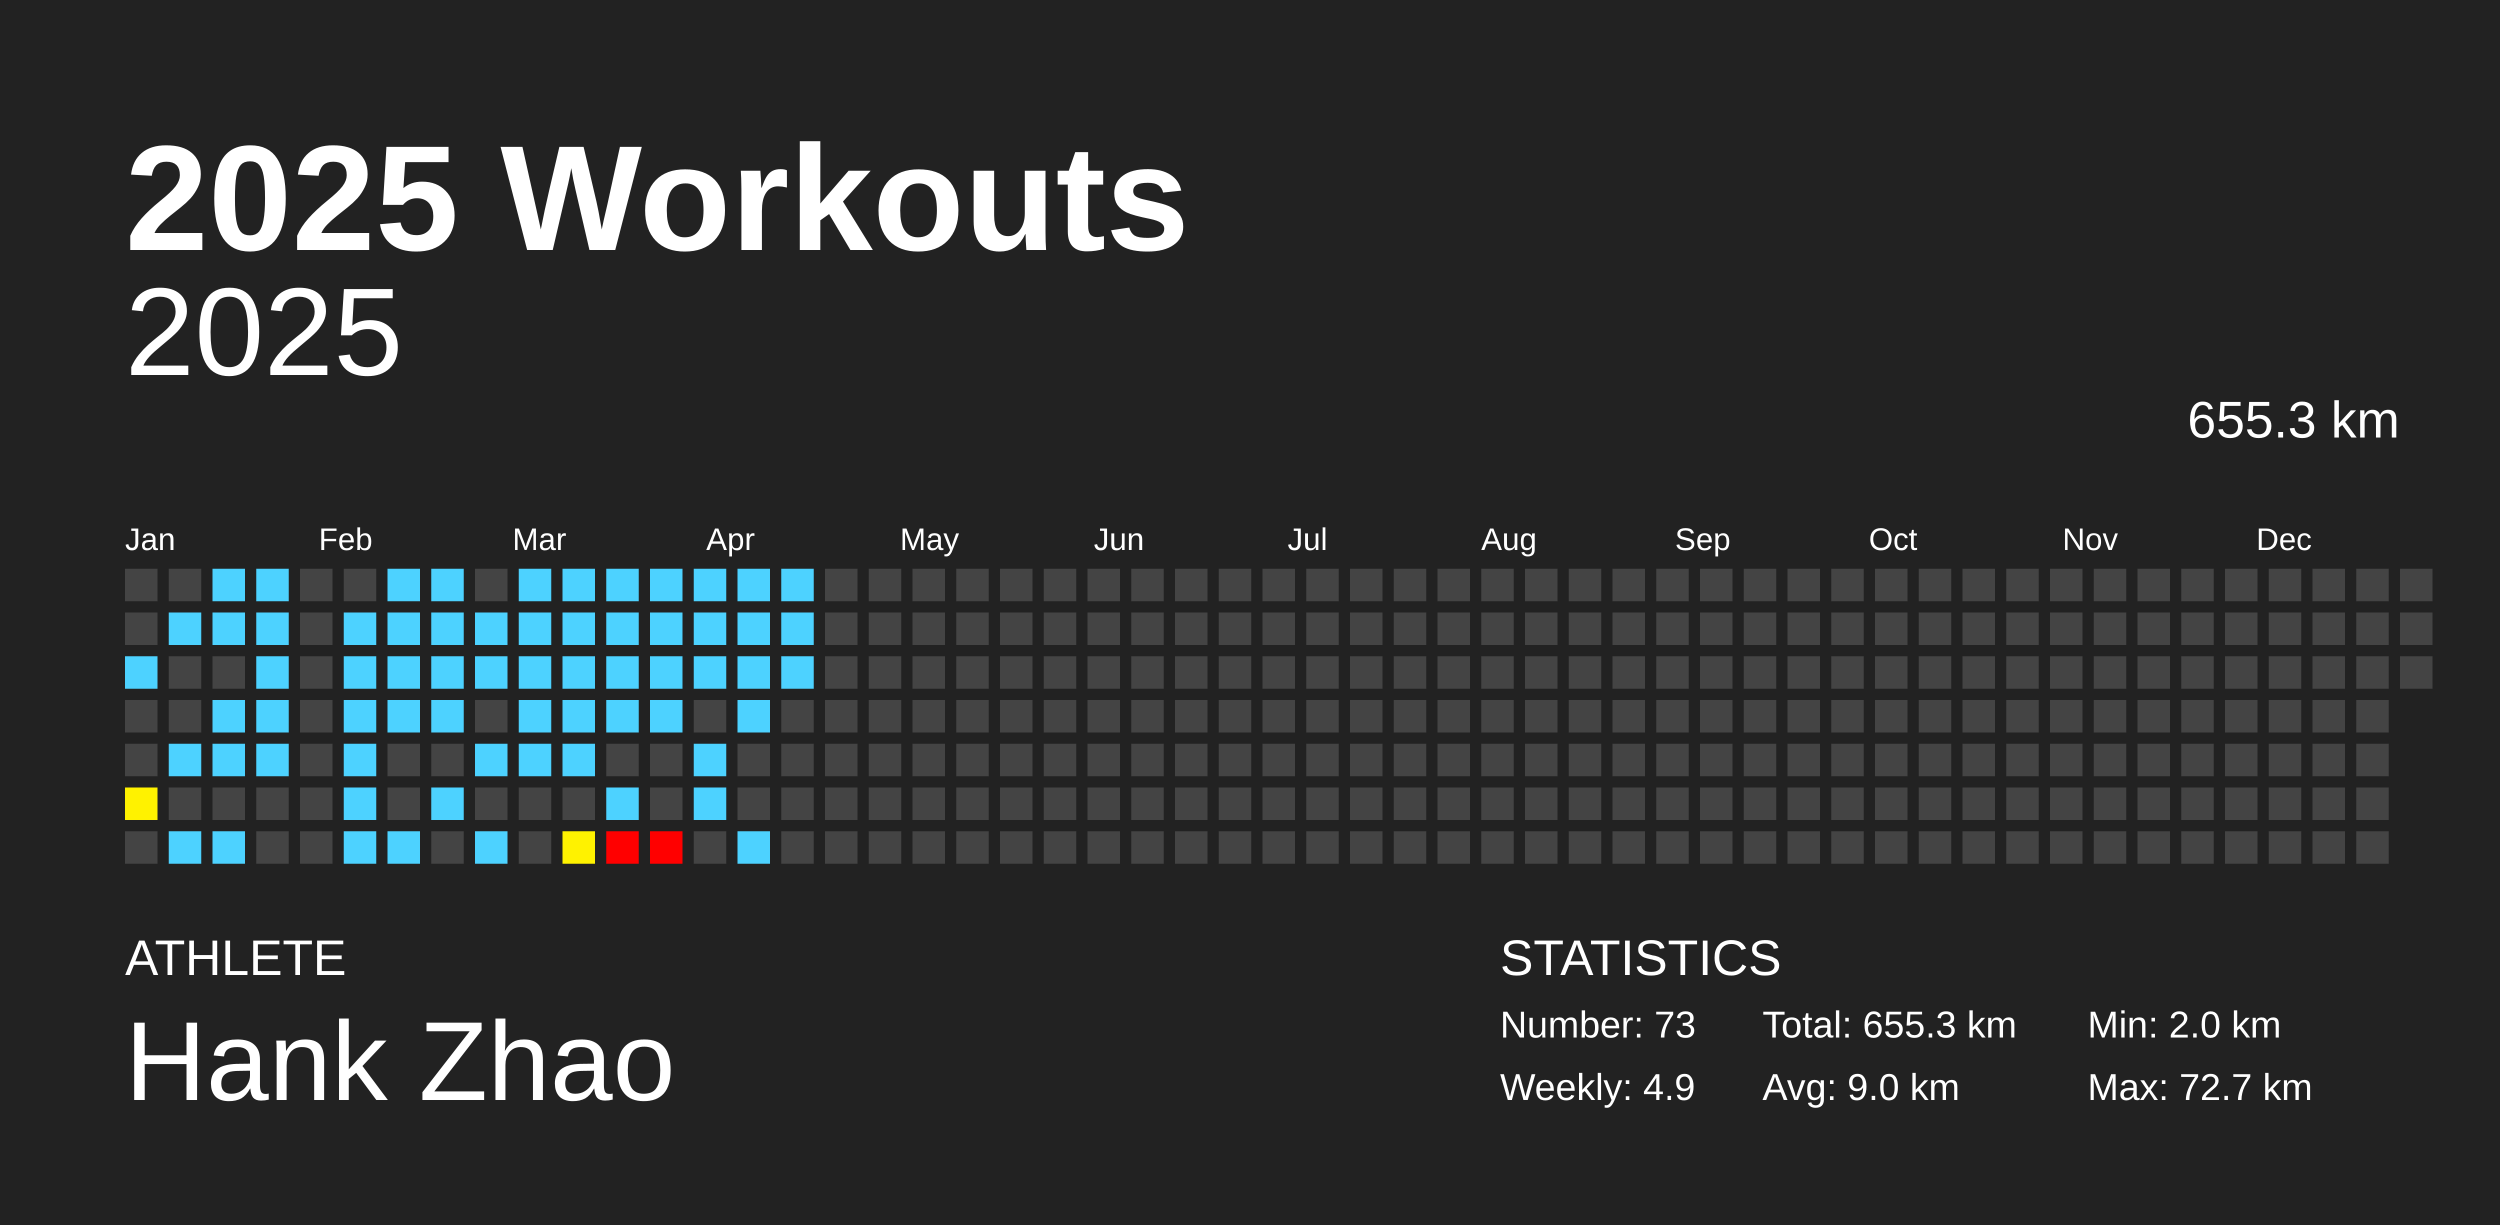
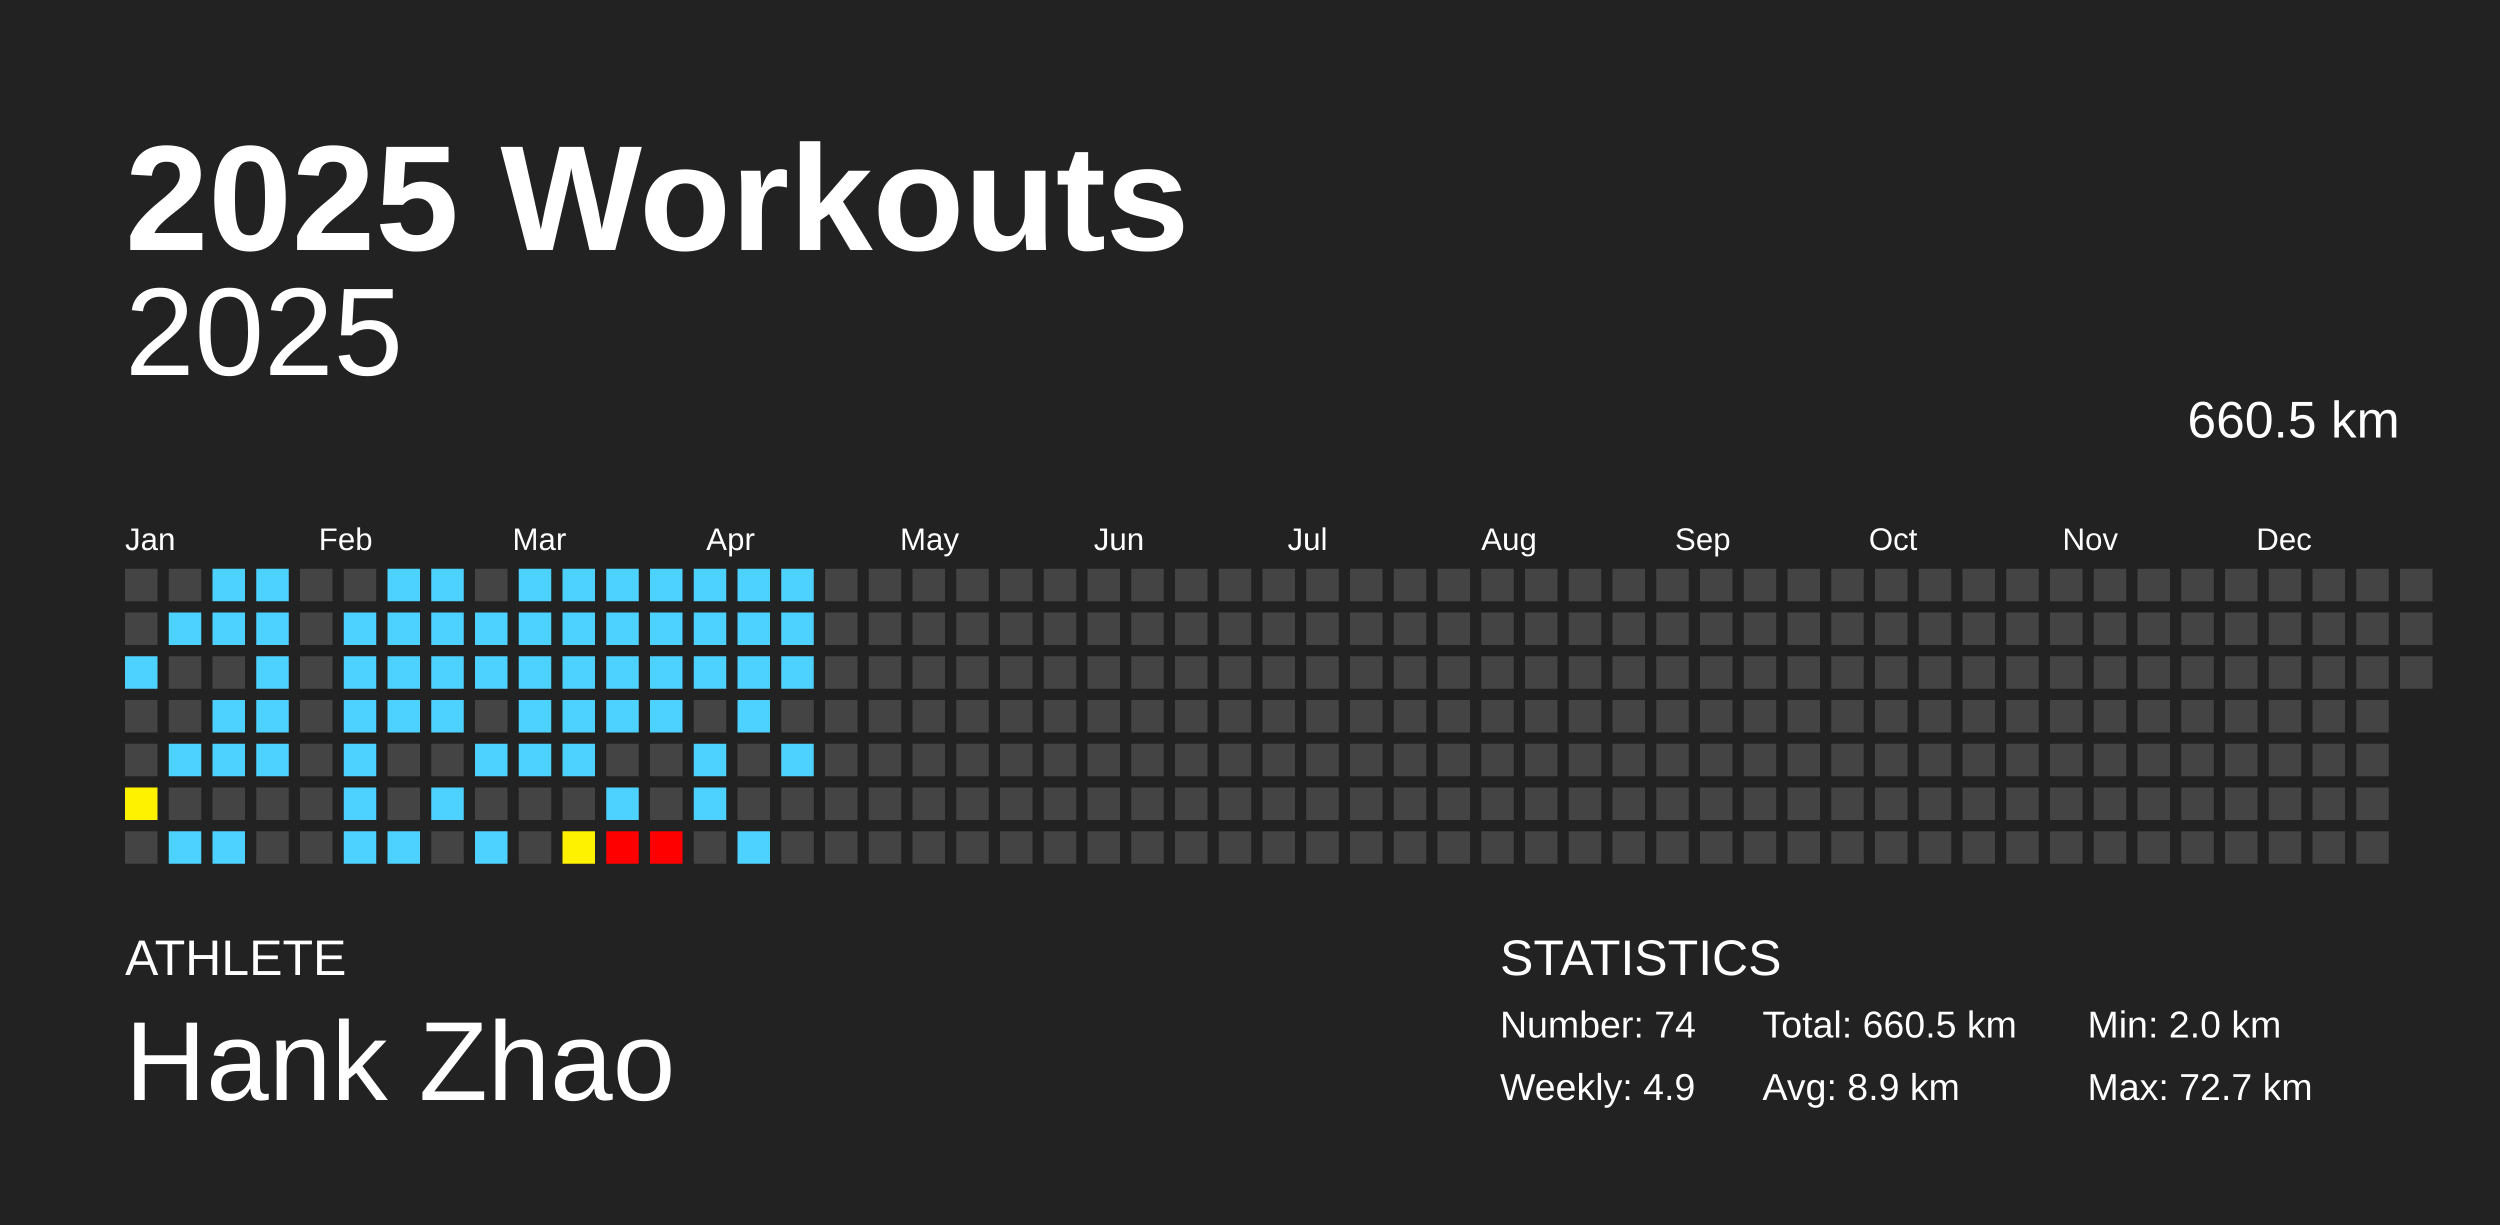
<svg xmlns="http://www.w3.org/2000/svg" baseProfile="full" height="98mm" version="1.1" viewBox="0,0,200,98" width="200mm">
  <defs />
  <rect fill="#222222" height="98" width="200" x="0" y="0" />
  <text fill="#FFFFFF" style="font-size:12px; font-family:Arial; font-weight:bold;" x="10" y="20">2025 Workouts</text>
  <text fill="#FFFFFF" style="font-size:4px; font-family:Arial" x="10" y="78">ATHLETE</text>
  <text fill="#FFFFFF" style="font-size:9px; font-family:Arial" x="10" y="88">Hank Zhao</text>
  <text fill="#FFFFFF" style="font-size:4px; font-family:Arial" x="120" y="78">STATISTICS</text>
-   <text fill="#FFFFFF" style="font-size:3px; font-family:Arial" x="120" y="83">Number: 73</text>
+   <text fill="#FFFFFF" style="font-size:3px; font-family:Arial" x="120" y="83">Number: 74</text>
  <text fill="#FFFFFF" style="font-size:3px; font-family:Arial" x="120" y="88">Weekly: 4.9</text>
-   <text fill="#FFFFFF" style="font-size:3px; font-family:Arial" x="141" y="83">Total: 655.3 km</text>
-   <text fill="#FFFFFF" style="font-size:3px; font-family:Arial" x="141" y="88">Avg: 9.0 km</text>
+   <text fill="#FFFFFF" style="font-size:3px; font-family:Arial" x="141" y="83">Total: 660.5 km</text>
+   <text fill="#FFFFFF" style="font-size:3px; font-family:Arial" x="141" y="88">Avg: 8.9 km</text>
  <text fill="#FFFFFF" style="font-size:3px; font-family:Arial" x="167" y="83">Min: 2.0 km</text>
  <text fill="#FFFFFF" style="font-size:3px; font-family:Arial" x="167" y="88">Max: 72.7 km</text>
  <text alignment-baseline="hanging" fill="#FFFFFF" style="font-size:10.0px; font-family:Arial;" x="10" y="30">2025</text>
-   <text alignment-baseline="hanging" fill="#FFFFFF" style="font-size:4.125px; font-family:Arial;" x="175" y="35">655.3 km</text>
+   <text alignment-baseline="hanging" fill="#FFFFFF" style="font-size:4.125px; font-family:Arial;" x="175" y="35">660.5 km</text>
  <text fill="#FFFFFF" style="font-size:2.5px; font-family:Arial" x="10.0" y="44">Jan</text>
  <text fill="#FFFFFF" style="font-size:2.5px; font-family:Arial" x="25.5" y="44">Feb</text>
  <text fill="#FFFFFF" style="font-size:2.5px; font-family:Arial" x="41.0" y="44">Mar</text>
  <text fill="#FFFFFF" style="font-size:2.5px; font-family:Arial" x="56.5" y="44">Apr</text>
  <text fill="#FFFFFF" style="font-size:2.5px; font-family:Arial" x="72.0" y="44">May</text>
  <text fill="#FFFFFF" style="font-size:2.5px; font-family:Arial" x="87.5" y="44">Jun</text>
  <text fill="#FFFFFF" style="font-size:2.5px; font-family:Arial" x="103.0" y="44">Jul</text>
  <text fill="#FFFFFF" style="font-size:2.5px; font-family:Arial" x="118.5" y="44">Aug</text>
  <text fill="#FFFFFF" style="font-size:2.5px; font-family:Arial" x="134.0" y="44">Sep</text>
  <text fill="#FFFFFF" style="font-size:2.5px; font-family:Arial" x="149.5" y="44">Oct</text>
  <text fill="#FFFFFF" style="font-size:2.5px; font-family:Arial" x="165.0" y="44">Nov</text>
  <text fill="#FFFFFF" style="font-size:2.5px; font-family:Arial" x="180.5" y="44">Dec</text>
  <rect fill="#444444" height="2.6" width="2.6" x="10.0" y="45.5" />
  <rect fill="#444444" height="2.6" width="2.6" x="10.0" y="49.0" />
  <rect fill="#4dd2ff" height="2.6" width="2.6" x="10.0" y="52.5" />
  <rect fill="#444444" height="2.6" width="2.6" x="10.0" y="56.0" />
  <rect fill="#444444" height="2.6" width="2.6" x="10.0" y="59.5" />
  <rect fill="#fff200" height="2.6" width="2.6" x="10.0" y="63.0" />
  <rect fill="#444444" height="2.6" width="2.6" x="10.0" y="66.5" />
  <rect fill="#444444" height="2.6" width="2.6" x="13.5" y="45.5" />
  <rect fill="#4dd2ff" height="2.6" width="2.6" x="13.5" y="49.0" />
  <rect fill="#444444" height="2.6" width="2.6" x="13.5" y="52.5" />
  <rect fill="#444444" height="2.6" width="2.6" x="13.5" y="56.0" />
  <rect fill="#4dd2ff" height="2.6" width="2.6" x="13.5" y="59.5" />
  <rect fill="#444444" height="2.6" width="2.6" x="13.5" y="63.0" />
  <rect fill="#4dd2ff" height="2.6" width="2.6" x="13.5" y="66.5" />
  <rect fill="#4dd2ff" height="2.6" width="2.6" x="17.0" y="45.5" />
  <rect fill="#4dd2ff" height="2.6" width="2.6" x="17.0" y="49.0" />
  <rect fill="#444444" height="2.6" width="2.6" x="17.0" y="52.5" />
  <rect fill="#4dd2ff" height="2.6" width="2.6" x="17.0" y="56.0" />
  <rect fill="#4dd2ff" height="2.6" width="2.6" x="17.0" y="59.5" />
  <rect fill="#444444" height="2.6" width="2.6" x="17.0" y="63.0" />
  <rect fill="#4dd2ff" height="2.6" width="2.6" x="17.0" y="66.5" />
  <rect fill="#4dd2ff" height="2.6" width="2.6" x="20.5" y="45.5" />
  <rect fill="#4dd2ff" height="2.6" width="2.6" x="20.5" y="49.0" />
  <rect fill="#4dd2ff" height="2.6" width="2.6" x="20.5" y="52.5" />
  <rect fill="#4dd2ff" height="2.6" width="2.6" x="20.5" y="56.0" />
  <rect fill="#4dd2ff" height="2.6" width="2.6" x="20.5" y="59.5" />
  <rect fill="#444444" height="2.6" width="2.6" x="20.5" y="63.0" />
  <rect fill="#444444" height="2.6" width="2.6" x="20.5" y="66.5" />
  <rect fill="#444444" height="2.6" width="2.6" x="24.0" y="45.5" />
  <rect fill="#444444" height="2.6" width="2.6" x="24.0" y="49.0" />
  <rect fill="#444444" height="2.6" width="2.6" x="24.0" y="52.5" />
  <rect fill="#444444" height="2.6" width="2.6" x="24.0" y="56.0" />
  <rect fill="#444444" height="2.6" width="2.6" x="24.0" y="59.5" />
  <rect fill="#444444" height="2.6" width="2.6" x="24.0" y="63.0" />
  <rect fill="#444444" height="2.6" width="2.6" x="24.0" y="66.5" />
  <rect fill="#444444" height="2.6" width="2.6" x="27.5" y="45.5" />
  <rect fill="#4dd2ff" height="2.6" width="2.6" x="27.5" y="49.0" />
  <rect fill="#4dd2ff" height="2.6" width="2.6" x="27.5" y="52.5" />
  <rect fill="#4dd2ff" height="2.6" width="2.6" x="27.5" y="56.0" />
  <rect fill="#4dd2ff" height="2.6" width="2.6" x="27.5" y="59.5" />
  <rect fill="#4dd2ff" height="2.6" width="2.6" x="27.5" y="63.0" />
  <rect fill="#4dd2ff" height="2.6" width="2.6" x="27.5" y="66.5" />
  <rect fill="#4dd2ff" height="2.6" width="2.6" x="31.0" y="45.5" />
  <rect fill="#4dd2ff" height="2.6" width="2.6" x="31.0" y="49.0" />
  <rect fill="#4dd2ff" height="2.6" width="2.6" x="31.0" y="52.5" />
  <rect fill="#4dd2ff" height="2.6" width="2.6" x="31.0" y="56.0" />
  <rect fill="#444444" height="2.6" width="2.6" x="31.0" y="59.5" />
  <rect fill="#444444" height="2.6" width="2.6" x="31.0" y="63.0" />
  <rect fill="#4dd2ff" height="2.6" width="2.6" x="31.0" y="66.5" />
  <rect fill="#4dd2ff" height="2.6" width="2.6" x="34.5" y="45.5" />
  <rect fill="#4dd2ff" height="2.6" width="2.6" x="34.5" y="49.0" />
  <rect fill="#4dd2ff" height="2.6" width="2.6" x="34.5" y="52.5" />
  <rect fill="#4dd2ff" height="2.6" width="2.6" x="34.5" y="56.0" />
  <rect fill="#444444" height="2.6" width="2.6" x="34.5" y="59.5" />
  <rect fill="#4dd2ff" height="2.6" width="2.6" x="34.5" y="63.0" />
  <rect fill="#444444" height="2.6" width="2.6" x="34.5" y="66.5" />
  <rect fill="#444444" height="2.6" width="2.6" x="38.0" y="45.5" />
  <rect fill="#4dd2ff" height="2.6" width="2.6" x="38.0" y="49.0" />
  <rect fill="#4dd2ff" height="2.6" width="2.6" x="38.0" y="52.5" />
  <rect fill="#444444" height="2.6" width="2.6" x="38.0" y="56.0" />
  <rect fill="#4dd2ff" height="2.6" width="2.6" x="38.0" y="59.5" />
  <rect fill="#444444" height="2.6" width="2.6" x="38.0" y="63.0" />
  <rect fill="#4dd2ff" height="2.6" width="2.6" x="38.0" y="66.5" />
  <rect fill="#4dd2ff" height="2.6" width="2.6" x="41.5" y="45.5" />
  <rect fill="#4dd2ff" height="2.6" width="2.6" x="41.5" y="49.0" />
  <rect fill="#4dd2ff" height="2.6" width="2.6" x="41.5" y="52.5" />
  <rect fill="#4dd2ff" height="2.6" width="2.6" x="41.5" y="56.0" />
  <rect fill="#4dd2ff" height="2.6" width="2.6" x="41.5" y="59.5" />
  <rect fill="#444444" height="2.6" width="2.6" x="41.5" y="63.0" />
  <rect fill="#444444" height="2.6" width="2.6" x="41.5" y="66.5" />
  <rect fill="#4dd2ff" height="2.6" width="2.6" x="45.0" y="45.5" />
  <rect fill="#4dd2ff" height="2.6" width="2.6" x="45.0" y="49.0" />
  <rect fill="#4dd2ff" height="2.6" width="2.6" x="45.0" y="52.5" />
  <rect fill="#4dd2ff" height="2.6" width="2.6" x="45.0" y="56.0" />
  <rect fill="#4dd2ff" height="2.6" width="2.6" x="45.0" y="59.5" />
  <rect fill="#444444" height="2.6" width="2.6" x="45.0" y="63.0" />
  <rect fill="#fff200" height="2.6" width="2.6" x="45.0" y="66.5" />
  <rect fill="#4dd2ff" height="2.6" width="2.6" x="48.5" y="45.5" />
  <rect fill="#4dd2ff" height="2.6" width="2.6" x="48.5" y="49.0" />
  <rect fill="#4dd2ff" height="2.6" width="2.6" x="48.5" y="52.5" />
  <rect fill="#4dd2ff" height="2.6" width="2.6" x="48.5" y="56.0" />
  <rect fill="#444444" height="2.6" width="2.6" x="48.5" y="59.5" />
  <rect fill="#4dd2ff" height="2.6" width="2.6" x="48.5" y="63.0" />
  <rect fill="red" height="2.6" width="2.6" x="48.5" y="66.5" />
  <rect fill="#4dd2ff" height="2.6" width="2.6" x="52.0" y="45.5" />
  <rect fill="#4dd2ff" height="2.6" width="2.6" x="52.0" y="49.0" />
  <rect fill="#4dd2ff" height="2.6" width="2.6" x="52.0" y="52.5" />
  <rect fill="#4dd2ff" height="2.6" width="2.6" x="52.0" y="56.0" />
  <rect fill="#444444" height="2.6" width="2.6" x="52.0" y="59.5" />
  <rect fill="#444444" height="2.6" width="2.6" x="52.0" y="63.0" />
  <rect fill="red" height="2.6" width="2.6" x="52.0" y="66.5" />
  <rect fill="#4dd2ff" height="2.6" width="2.6" x="55.5" y="45.5" />
  <rect fill="#4dd2ff" height="2.6" width="2.6" x="55.5" y="49.0" />
  <rect fill="#4dd2ff" height="2.6" width="2.6" x="55.5" y="52.5" />
  <rect fill="#444444" height="2.6" width="2.6" x="55.5" y="56.0" />
  <rect fill="#4dd2ff" height="2.6" width="2.6" x="55.5" y="59.5" />
  <rect fill="#4dd2ff" height="2.6" width="2.6" x="55.5" y="63.0" />
  <rect fill="#444444" height="2.6" width="2.6" x="55.5" y="66.5" />
  <rect fill="#4dd2ff" height="2.6" width="2.6" x="59.0" y="45.5" />
  <rect fill="#4dd2ff" height="2.6" width="2.6" x="59.0" y="49.0" />
  <rect fill="#4dd2ff" height="2.6" width="2.6" x="59.0" y="52.5" />
  <rect fill="#4dd2ff" height="2.6" width="2.6" x="59.0" y="56.0" />
  <rect fill="#444444" height="2.6" width="2.6" x="59.0" y="59.5" />
  <rect fill="#444444" height="2.6" width="2.6" x="59.0" y="63.0" />
  <rect fill="#4dd2ff" height="2.6" width="2.6" x="59.0" y="66.5" />
  <rect fill="#4dd2ff" height="2.6" width="2.6" x="62.5" y="45.5" />
  <rect fill="#4dd2ff" height="2.6" width="2.6" x="62.5" y="49.0" />
  <rect fill="#4dd2ff" height="2.6" width="2.6" x="62.5" y="52.5" />
  <rect fill="#444444" height="2.6" width="2.6" x="62.5" y="56.0" />
-   <rect fill="#444444" height="2.6" width="2.6" x="62.5" y="59.5" />
+   <rect fill="#4dd2ff" height="2.6" width="2.6" x="62.5" y="59.5" />
  <rect fill="#444444" height="2.6" width="2.6" x="62.5" y="63.0" />
  <rect fill="#444444" height="2.6" width="2.6" x="62.5" y="66.5" />
  <rect fill="#444444" height="2.6" width="2.6" x="66.0" y="45.5" />
  <rect fill="#444444" height="2.6" width="2.6" x="66.0" y="49.0" />
  <rect fill="#444444" height="2.6" width="2.6" x="66.0" y="52.5" />
  <rect fill="#444444" height="2.6" width="2.6" x="66.0" y="56.0" />
  <rect fill="#444444" height="2.6" width="2.6" x="66.0" y="59.5" />
  <rect fill="#444444" height="2.6" width="2.6" x="66.0" y="63.0" />
  <rect fill="#444444" height="2.6" width="2.6" x="66.0" y="66.5" />
  <rect fill="#444444" height="2.6" width="2.6" x="69.5" y="45.5" />
  <rect fill="#444444" height="2.6" width="2.6" x="69.5" y="49.0" />
  <rect fill="#444444" height="2.6" width="2.6" x="69.5" y="52.5" />
  <rect fill="#444444" height="2.6" width="2.6" x="69.5" y="56.0" />
  <rect fill="#444444" height="2.6" width="2.6" x="69.5" y="59.5" />
  <rect fill="#444444" height="2.6" width="2.6" x="69.5" y="63.0" />
  <rect fill="#444444" height="2.6" width="2.6" x="69.5" y="66.5" />
  <rect fill="#444444" height="2.6" width="2.6" x="73.0" y="45.5" />
  <rect fill="#444444" height="2.6" width="2.6" x="73.0" y="49.0" />
  <rect fill="#444444" height="2.6" width="2.6" x="73.0" y="52.5" />
  <rect fill="#444444" height="2.6" width="2.6" x="73.0" y="56.0" />
  <rect fill="#444444" height="2.6" width="2.6" x="73.0" y="59.5" />
  <rect fill="#444444" height="2.6" width="2.6" x="73.0" y="63.0" />
  <rect fill="#444444" height="2.6" width="2.6" x="73.0" y="66.5" />
  <rect fill="#444444" height="2.6" width="2.6" x="76.5" y="45.5" />
  <rect fill="#444444" height="2.6" width="2.6" x="76.5" y="49.0" />
  <rect fill="#444444" height="2.6" width="2.6" x="76.5" y="52.5" />
  <rect fill="#444444" height="2.6" width="2.6" x="76.5" y="56.0" />
  <rect fill="#444444" height="2.6" width="2.6" x="76.5" y="59.5" />
  <rect fill="#444444" height="2.6" width="2.6" x="76.5" y="63.0" />
  <rect fill="#444444" height="2.6" width="2.6" x="76.5" y="66.5" />
  <rect fill="#444444" height="2.6" width="2.6" x="80.0" y="45.5" />
  <rect fill="#444444" height="2.6" width="2.6" x="80.0" y="49.0" />
  <rect fill="#444444" height="2.6" width="2.6" x="80.0" y="52.5" />
  <rect fill="#444444" height="2.6" width="2.6" x="80.0" y="56.0" />
  <rect fill="#444444" height="2.6" width="2.6" x="80.0" y="59.5" />
  <rect fill="#444444" height="2.6" width="2.6" x="80.0" y="63.0" />
  <rect fill="#444444" height="2.6" width="2.6" x="80.0" y="66.5" />
  <rect fill="#444444" height="2.6" width="2.6" x="83.5" y="45.5" />
  <rect fill="#444444" height="2.6" width="2.6" x="83.5" y="49.0" />
  <rect fill="#444444" height="2.6" width="2.6" x="83.5" y="52.5" />
  <rect fill="#444444" height="2.6" width="2.6" x="83.5" y="56.0" />
  <rect fill="#444444" height="2.6" width="2.6" x="83.5" y="59.5" />
  <rect fill="#444444" height="2.6" width="2.6" x="83.5" y="63.0" />
  <rect fill="#444444" height="2.6" width="2.6" x="83.5" y="66.5" />
  <rect fill="#444444" height="2.6" width="2.6" x="87.0" y="45.5" />
  <rect fill="#444444" height="2.6" width="2.6" x="87.0" y="49.0" />
  <rect fill="#444444" height="2.6" width="2.6" x="87.0" y="52.5" />
  <rect fill="#444444" height="2.6" width="2.6" x="87.0" y="56.0" />
  <rect fill="#444444" height="2.6" width="2.6" x="87.0" y="59.5" />
  <rect fill="#444444" height="2.6" width="2.6" x="87.0" y="63.0" />
  <rect fill="#444444" height="2.6" width="2.6" x="87.0" y="66.5" />
  <rect fill="#444444" height="2.6" width="2.6" x="90.5" y="45.5" />
  <rect fill="#444444" height="2.6" width="2.6" x="90.5" y="49.0" />
  <rect fill="#444444" height="2.6" width="2.6" x="90.5" y="52.5" />
  <rect fill="#444444" height="2.6" width="2.6" x="90.5" y="56.0" />
  <rect fill="#444444" height="2.6" width="2.6" x="90.5" y="59.5" />
  <rect fill="#444444" height="2.6" width="2.6" x="90.5" y="63.0" />
  <rect fill="#444444" height="2.6" width="2.6" x="90.5" y="66.5" />
  <rect fill="#444444" height="2.6" width="2.6" x="94.0" y="45.5" />
  <rect fill="#444444" height="2.6" width="2.6" x="94.0" y="49.0" />
  <rect fill="#444444" height="2.6" width="2.6" x="94.0" y="52.5" />
  <rect fill="#444444" height="2.6" width="2.6" x="94.0" y="56.0" />
  <rect fill="#444444" height="2.6" width="2.6" x="94.0" y="59.5" />
  <rect fill="#444444" height="2.6" width="2.6" x="94.0" y="63.0" />
  <rect fill="#444444" height="2.6" width="2.6" x="94.0" y="66.5" />
  <rect fill="#444444" height="2.6" width="2.6" x="97.5" y="45.5" />
  <rect fill="#444444" height="2.6" width="2.6" x="97.5" y="49.0" />
  <rect fill="#444444" height="2.6" width="2.6" x="97.5" y="52.5" />
  <rect fill="#444444" height="2.6" width="2.6" x="97.5" y="56.0" />
  <rect fill="#444444" height="2.6" width="2.6" x="97.5" y="59.5" />
  <rect fill="#444444" height="2.6" width="2.6" x="97.5" y="63.0" />
  <rect fill="#444444" height="2.6" width="2.6" x="97.5" y="66.5" />
  <rect fill="#444444" height="2.6" width="2.6" x="101.0" y="45.5" />
  <rect fill="#444444" height="2.6" width="2.6" x="101.0" y="49.0" />
  <rect fill="#444444" height="2.6" width="2.6" x="101.0" y="52.5" />
  <rect fill="#444444" height="2.6" width="2.6" x="101.0" y="56.0" />
  <rect fill="#444444" height="2.6" width="2.6" x="101.0" y="59.5" />
  <rect fill="#444444" height="2.6" width="2.6" x="101.0" y="63.0" />
  <rect fill="#444444" height="2.6" width="2.6" x="101.0" y="66.5" />
  <rect fill="#444444" height="2.6" width="2.6" x="104.5" y="45.5" />
  <rect fill="#444444" height="2.6" width="2.6" x="104.5" y="49.0" />
  <rect fill="#444444" height="2.6" width="2.6" x="104.5" y="52.5" />
  <rect fill="#444444" height="2.6" width="2.6" x="104.5" y="56.0" />
  <rect fill="#444444" height="2.6" width="2.6" x="104.5" y="59.5" />
  <rect fill="#444444" height="2.6" width="2.6" x="104.5" y="63.0" />
  <rect fill="#444444" height="2.6" width="2.6" x="104.5" y="66.5" />
  <rect fill="#444444" height="2.6" width="2.6" x="108.0" y="45.5" />
  <rect fill="#444444" height="2.6" width="2.6" x="108.0" y="49.0" />
  <rect fill="#444444" height="2.6" width="2.6" x="108.0" y="52.5" />
  <rect fill="#444444" height="2.6" width="2.6" x="108.0" y="56.0" />
  <rect fill="#444444" height="2.6" width="2.6" x="108.0" y="59.5" />
  <rect fill="#444444" height="2.6" width="2.6" x="108.0" y="63.0" />
  <rect fill="#444444" height="2.6" width="2.6" x="108.0" y="66.5" />
  <rect fill="#444444" height="2.6" width="2.6" x="111.5" y="45.5" />
  <rect fill="#444444" height="2.6" width="2.6" x="111.5" y="49.0" />
  <rect fill="#444444" height="2.6" width="2.6" x="111.5" y="52.5" />
  <rect fill="#444444" height="2.6" width="2.6" x="111.5" y="56.0" />
  <rect fill="#444444" height="2.6" width="2.6" x="111.5" y="59.5" />
  <rect fill="#444444" height="2.6" width="2.6" x="111.5" y="63.0" />
  <rect fill="#444444" height="2.6" width="2.6" x="111.5" y="66.5" />
  <rect fill="#444444" height="2.6" width="2.6" x="115.0" y="45.5" />
  <rect fill="#444444" height="2.6" width="2.6" x="115.0" y="49.0" />
  <rect fill="#444444" height="2.6" width="2.6" x="115.0" y="52.5" />
  <rect fill="#444444" height="2.6" width="2.6" x="115.0" y="56.0" />
  <rect fill="#444444" height="2.6" width="2.6" x="115.0" y="59.5" />
  <rect fill="#444444" height="2.6" width="2.6" x="115.0" y="63.0" />
  <rect fill="#444444" height="2.6" width="2.6" x="115.0" y="66.5" />
  <rect fill="#444444" height="2.6" width="2.6" x="118.5" y="45.5" />
  <rect fill="#444444" height="2.6" width="2.6" x="118.5" y="49.0" />
  <rect fill="#444444" height="2.6" width="2.6" x="118.5" y="52.5" />
  <rect fill="#444444" height="2.6" width="2.6" x="118.5" y="56.0" />
  <rect fill="#444444" height="2.6" width="2.6" x="118.5" y="59.5" />
  <rect fill="#444444" height="2.6" width="2.6" x="118.5" y="63.0" />
  <rect fill="#444444" height="2.6" width="2.6" x="118.5" y="66.5" />
  <rect fill="#444444" height="2.6" width="2.6" x="122.0" y="45.5" />
  <rect fill="#444444" height="2.6" width="2.6" x="122.0" y="49.0" />
  <rect fill="#444444" height="2.6" width="2.6" x="122.0" y="52.5" />
  <rect fill="#444444" height="2.6" width="2.6" x="122.0" y="56.0" />
  <rect fill="#444444" height="2.6" width="2.6" x="122.0" y="59.5" />
  <rect fill="#444444" height="2.6" width="2.6" x="122.0" y="63.0" />
  <rect fill="#444444" height="2.6" width="2.6" x="122.0" y="66.5" />
  <rect fill="#444444" height="2.6" width="2.6" x="125.5" y="45.5" />
  <rect fill="#444444" height="2.6" width="2.6" x="125.5" y="49.0" />
  <rect fill="#444444" height="2.6" width="2.6" x="125.5" y="52.5" />
  <rect fill="#444444" height="2.6" width="2.6" x="125.5" y="56.0" />
  <rect fill="#444444" height="2.6" width="2.6" x="125.5" y="59.5" />
  <rect fill="#444444" height="2.6" width="2.6" x="125.5" y="63.0" />
  <rect fill="#444444" height="2.6" width="2.6" x="125.5" y="66.5" />
  <rect fill="#444444" height="2.6" width="2.6" x="129.0" y="45.5" />
  <rect fill="#444444" height="2.6" width="2.6" x="129.0" y="49.0" />
  <rect fill="#444444" height="2.6" width="2.6" x="129.0" y="52.5" />
  <rect fill="#444444" height="2.6" width="2.6" x="129.0" y="56.0" />
  <rect fill="#444444" height="2.6" width="2.6" x="129.0" y="59.5" />
  <rect fill="#444444" height="2.6" width="2.6" x="129.0" y="63.0" />
  <rect fill="#444444" height="2.6" width="2.6" x="129.0" y="66.5" />
  <rect fill="#444444" height="2.6" width="2.6" x="132.5" y="45.5" />
  <rect fill="#444444" height="2.6" width="2.6" x="132.5" y="49.0" />
  <rect fill="#444444" height="2.6" width="2.6" x="132.5" y="52.5" />
  <rect fill="#444444" height="2.6" width="2.6" x="132.5" y="56.0" />
  <rect fill="#444444" height="2.6" width="2.6" x="132.5" y="59.5" />
  <rect fill="#444444" height="2.6" width="2.6" x="132.5" y="63.0" />
  <rect fill="#444444" height="2.6" width="2.6" x="132.5" y="66.5" />
  <rect fill="#444444" height="2.6" width="2.6" x="136.0" y="45.5" />
  <rect fill="#444444" height="2.6" width="2.6" x="136.0" y="49.0" />
  <rect fill="#444444" height="2.6" width="2.6" x="136.0" y="52.5" />
  <rect fill="#444444" height="2.6" width="2.6" x="136.0" y="56.0" />
  <rect fill="#444444" height="2.6" width="2.6" x="136.0" y="59.5" />
  <rect fill="#444444" height="2.6" width="2.6" x="136.0" y="63.0" />
  <rect fill="#444444" height="2.6" width="2.6" x="136.0" y="66.5" />
  <rect fill="#444444" height="2.6" width="2.6" x="139.5" y="45.5" />
  <rect fill="#444444" height="2.6" width="2.6" x="139.5" y="49.0" />
  <rect fill="#444444" height="2.6" width="2.6" x="139.5" y="52.5" />
  <rect fill="#444444" height="2.6" width="2.6" x="139.5" y="56.0" />
  <rect fill="#444444" height="2.6" width="2.6" x="139.5" y="59.5" />
  <rect fill="#444444" height="2.6" width="2.6" x="139.5" y="63.0" />
  <rect fill="#444444" height="2.6" width="2.6" x="139.5" y="66.5" />
  <rect fill="#444444" height="2.6" width="2.6" x="143.0" y="45.5" />
  <rect fill="#444444" height="2.6" width="2.6" x="143.0" y="49.0" />
  <rect fill="#444444" height="2.6" width="2.6" x="143.0" y="52.5" />
  <rect fill="#444444" height="2.6" width="2.6" x="143.0" y="56.0" />
  <rect fill="#444444" height="2.6" width="2.6" x="143.0" y="59.5" />
  <rect fill="#444444" height="2.6" width="2.6" x="143.0" y="63.0" />
  <rect fill="#444444" height="2.6" width="2.6" x="143.0" y="66.5" />
  <rect fill="#444444" height="2.6" width="2.6" x="146.5" y="45.5" />
  <rect fill="#444444" height="2.6" width="2.6" x="146.5" y="49.0" />
  <rect fill="#444444" height="2.6" width="2.6" x="146.5" y="52.5" />
  <rect fill="#444444" height="2.6" width="2.6" x="146.5" y="56.0" />
  <rect fill="#444444" height="2.6" width="2.6" x="146.5" y="59.5" />
  <rect fill="#444444" height="2.6" width="2.6" x="146.5" y="63.0" />
  <rect fill="#444444" height="2.6" width="2.6" x="146.5" y="66.5" />
  <rect fill="#444444" height="2.6" width="2.6" x="150.0" y="45.5" />
  <rect fill="#444444" height="2.6" width="2.6" x="150.0" y="49.0" />
  <rect fill="#444444" height="2.6" width="2.6" x="150.0" y="52.5" />
  <rect fill="#444444" height="2.6" width="2.6" x="150.0" y="56.0" />
  <rect fill="#444444" height="2.6" width="2.6" x="150.0" y="59.5" />
  <rect fill="#444444" height="2.6" width="2.6" x="150.0" y="63.0" />
  <rect fill="#444444" height="2.6" width="2.6" x="150.0" y="66.5" />
  <rect fill="#444444" height="2.6" width="2.6" x="153.5" y="45.5" />
  <rect fill="#444444" height="2.6" width="2.6" x="153.5" y="49.0" />
  <rect fill="#444444" height="2.6" width="2.6" x="153.5" y="52.5" />
  <rect fill="#444444" height="2.6" width="2.6" x="153.5" y="56.0" />
  <rect fill="#444444" height="2.6" width="2.6" x="153.5" y="59.5" />
  <rect fill="#444444" height="2.6" width="2.6" x="153.5" y="63.0" />
  <rect fill="#444444" height="2.6" width="2.6" x="153.5" y="66.5" />
  <rect fill="#444444" height="2.6" width="2.6" x="157.0" y="45.5" />
  <rect fill="#444444" height="2.6" width="2.6" x="157.0" y="49.0" />
  <rect fill="#444444" height="2.6" width="2.6" x="157.0" y="52.5" />
  <rect fill="#444444" height="2.6" width="2.6" x="157.0" y="56.0" />
  <rect fill="#444444" height="2.6" width="2.6" x="157.0" y="59.5" />
  <rect fill="#444444" height="2.6" width="2.6" x="157.0" y="63.0" />
  <rect fill="#444444" height="2.6" width="2.6" x="157.0" y="66.5" />
  <rect fill="#444444" height="2.6" width="2.6" x="160.5" y="45.5" />
  <rect fill="#444444" height="2.6" width="2.6" x="160.5" y="49.0" />
  <rect fill="#444444" height="2.6" width="2.6" x="160.5" y="52.5" />
  <rect fill="#444444" height="2.6" width="2.6" x="160.5" y="56.0" />
  <rect fill="#444444" height="2.6" width="2.6" x="160.5" y="59.5" />
  <rect fill="#444444" height="2.6" width="2.6" x="160.5" y="63.0" />
  <rect fill="#444444" height="2.6" width="2.6" x="160.5" y="66.5" />
  <rect fill="#444444" height="2.6" width="2.6" x="164.0" y="45.5" />
  <rect fill="#444444" height="2.6" width="2.6" x="164.0" y="49.0" />
  <rect fill="#444444" height="2.6" width="2.6" x="164.0" y="52.5" />
  <rect fill="#444444" height="2.6" width="2.6" x="164.0" y="56.0" />
  <rect fill="#444444" height="2.6" width="2.6" x="164.0" y="59.5" />
  <rect fill="#444444" height="2.6" width="2.6" x="164.0" y="63.0" />
  <rect fill="#444444" height="2.6" width="2.6" x="164.0" y="66.5" />
  <rect fill="#444444" height="2.6" width="2.6" x="167.5" y="45.5" />
  <rect fill="#444444" height="2.6" width="2.6" x="167.5" y="49.0" />
  <rect fill="#444444" height="2.6" width="2.6" x="167.5" y="52.5" />
  <rect fill="#444444" height="2.6" width="2.6" x="167.5" y="56.0" />
  <rect fill="#444444" height="2.6" width="2.6" x="167.5" y="59.5" />
  <rect fill="#444444" height="2.6" width="2.6" x="167.5" y="63.0" />
  <rect fill="#444444" height="2.6" width="2.6" x="167.5" y="66.5" />
  <rect fill="#444444" height="2.6" width="2.6" x="171.0" y="45.5" />
  <rect fill="#444444" height="2.6" width="2.6" x="171.0" y="49.0" />
  <rect fill="#444444" height="2.6" width="2.6" x="171.0" y="52.5" />
  <rect fill="#444444" height="2.6" width="2.6" x="171.0" y="56.0" />
  <rect fill="#444444" height="2.6" width="2.6" x="171.0" y="59.5" />
  <rect fill="#444444" height="2.6" width="2.6" x="171.0" y="63.0" />
  <rect fill="#444444" height="2.6" width="2.6" x="171.0" y="66.5" />
  <rect fill="#444444" height="2.6" width="2.6" x="174.5" y="45.5" />
  <rect fill="#444444" height="2.6" width="2.6" x="174.5" y="49.0" />
  <rect fill="#444444" height="2.6" width="2.6" x="174.5" y="52.5" />
  <rect fill="#444444" height="2.6" width="2.6" x="174.5" y="56.0" />
  <rect fill="#444444" height="2.6" width="2.6" x="174.5" y="59.5" />
  <rect fill="#444444" height="2.6" width="2.6" x="174.5" y="63.0" />
  <rect fill="#444444" height="2.6" width="2.6" x="174.5" y="66.5" />
  <rect fill="#444444" height="2.6" width="2.6" x="178.0" y="45.5" />
  <rect fill="#444444" height="2.6" width="2.6" x="178.0" y="49.0" />
  <rect fill="#444444" height="2.6" width="2.6" x="178.0" y="52.5" />
  <rect fill="#444444" height="2.6" width="2.6" x="178.0" y="56.0" />
  <rect fill="#444444" height="2.6" width="2.6" x="178.0" y="59.5" />
  <rect fill="#444444" height="2.6" width="2.6" x="178.0" y="63.0" />
  <rect fill="#444444" height="2.6" width="2.6" x="178.0" y="66.5" />
  <rect fill="#444444" height="2.6" width="2.6" x="181.5" y="45.5" />
  <rect fill="#444444" height="2.6" width="2.6" x="181.5" y="49.0" />
  <rect fill="#444444" height="2.6" width="2.6" x="181.5" y="52.5" />
  <rect fill="#444444" height="2.6" width="2.6" x="181.5" y="56.0" />
  <rect fill="#444444" height="2.6" width="2.6" x="181.5" y="59.5" />
  <rect fill="#444444" height="2.6" width="2.6" x="181.5" y="63.0" />
  <rect fill="#444444" height="2.6" width="2.6" x="181.5" y="66.5" />
  <rect fill="#444444" height="2.6" width="2.6" x="185.0" y="45.5" />
  <rect fill="#444444" height="2.6" width="2.6" x="185.0" y="49.0" />
  <rect fill="#444444" height="2.6" width="2.6" x="185.0" y="52.5" />
  <rect fill="#444444" height="2.6" width="2.6" x="185.0" y="56.0" />
  <rect fill="#444444" height="2.6" width="2.6" x="185.0" y="59.5" />
  <rect fill="#444444" height="2.6" width="2.6" x="185.0" y="63.0" />
  <rect fill="#444444" height="2.6" width="2.6" x="185.0" y="66.5" />
  <rect fill="#444444" height="2.6" width="2.6" x="188.5" y="45.5" />
  <rect fill="#444444" height="2.6" width="2.6" x="188.5" y="49.0" />
  <rect fill="#444444" height="2.6" width="2.6" x="188.5" y="52.5" />
  <rect fill="#444444" height="2.6" width="2.6" x="188.5" y="56.0" />
  <rect fill="#444444" height="2.6" width="2.6" x="188.5" y="59.5" />
  <rect fill="#444444" height="2.6" width="2.6" x="188.5" y="63.0" />
  <rect fill="#444444" height="2.6" width="2.6" x="188.5" y="66.5" />
  <rect fill="#444444" height="2.6" width="2.6" x="192.0" y="45.5" />
  <rect fill="#444444" height="2.6" width="2.6" x="192.0" y="49.0" />
  <rect fill="#444444" height="2.6" width="2.6" x="192.0" y="52.5" />
</svg>
